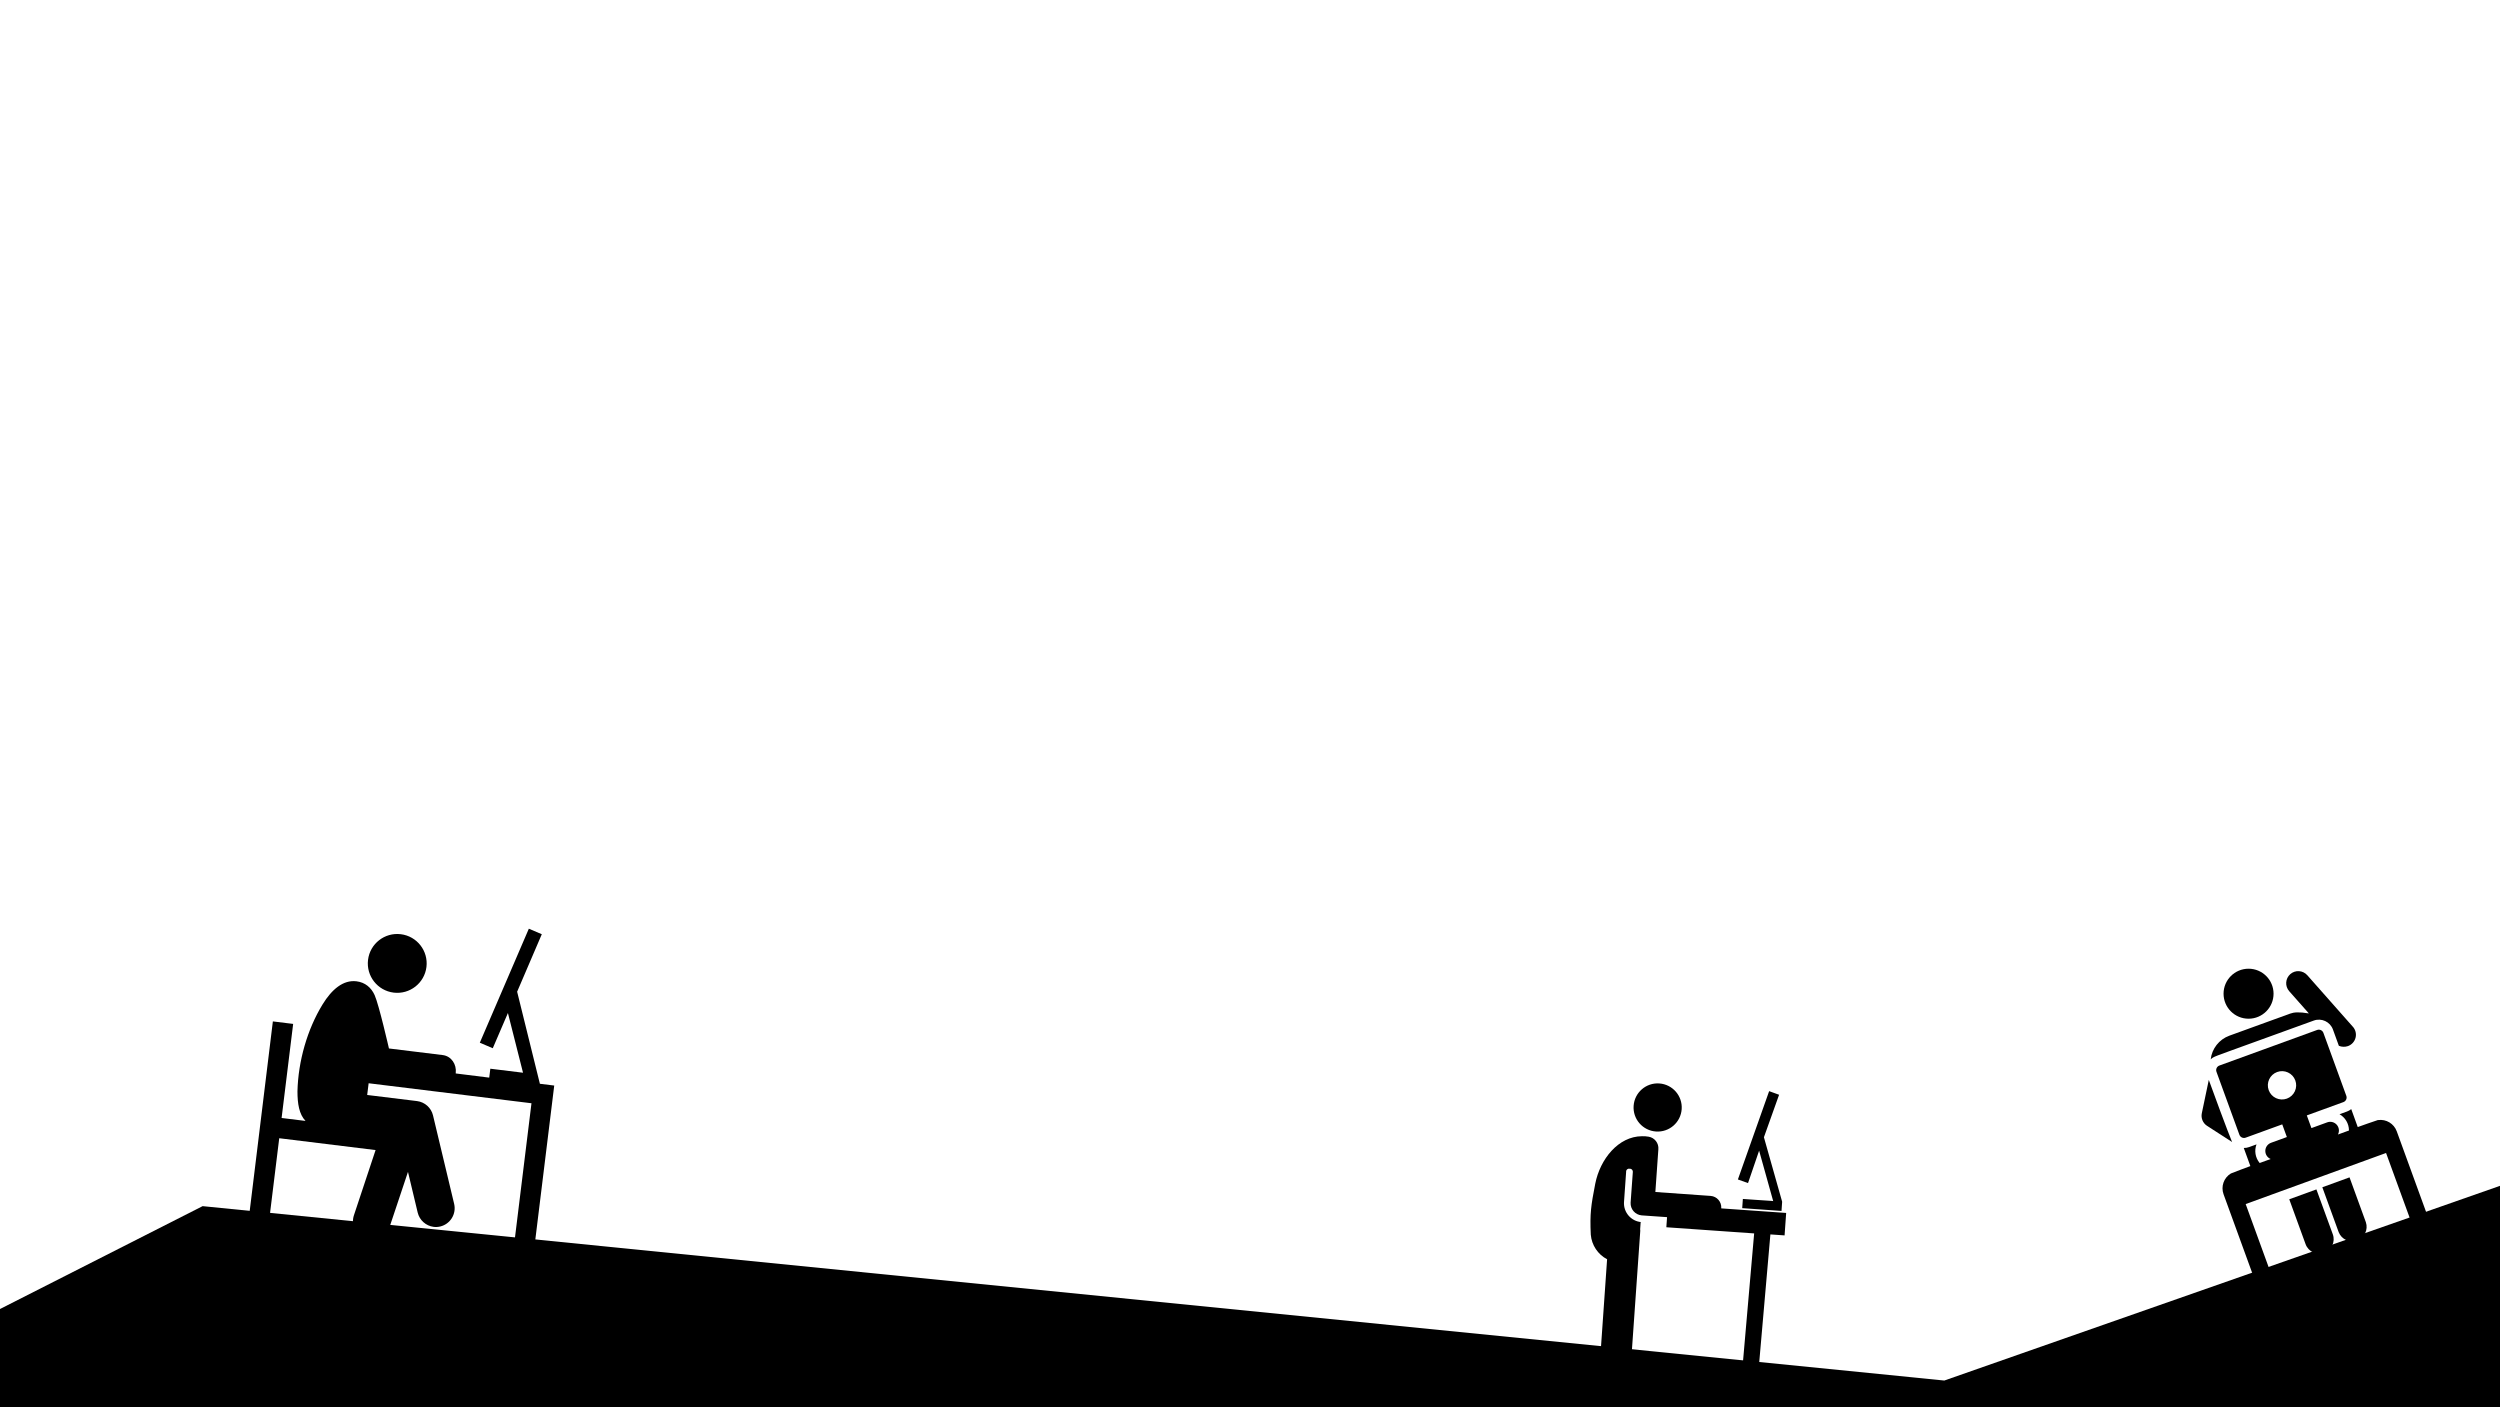
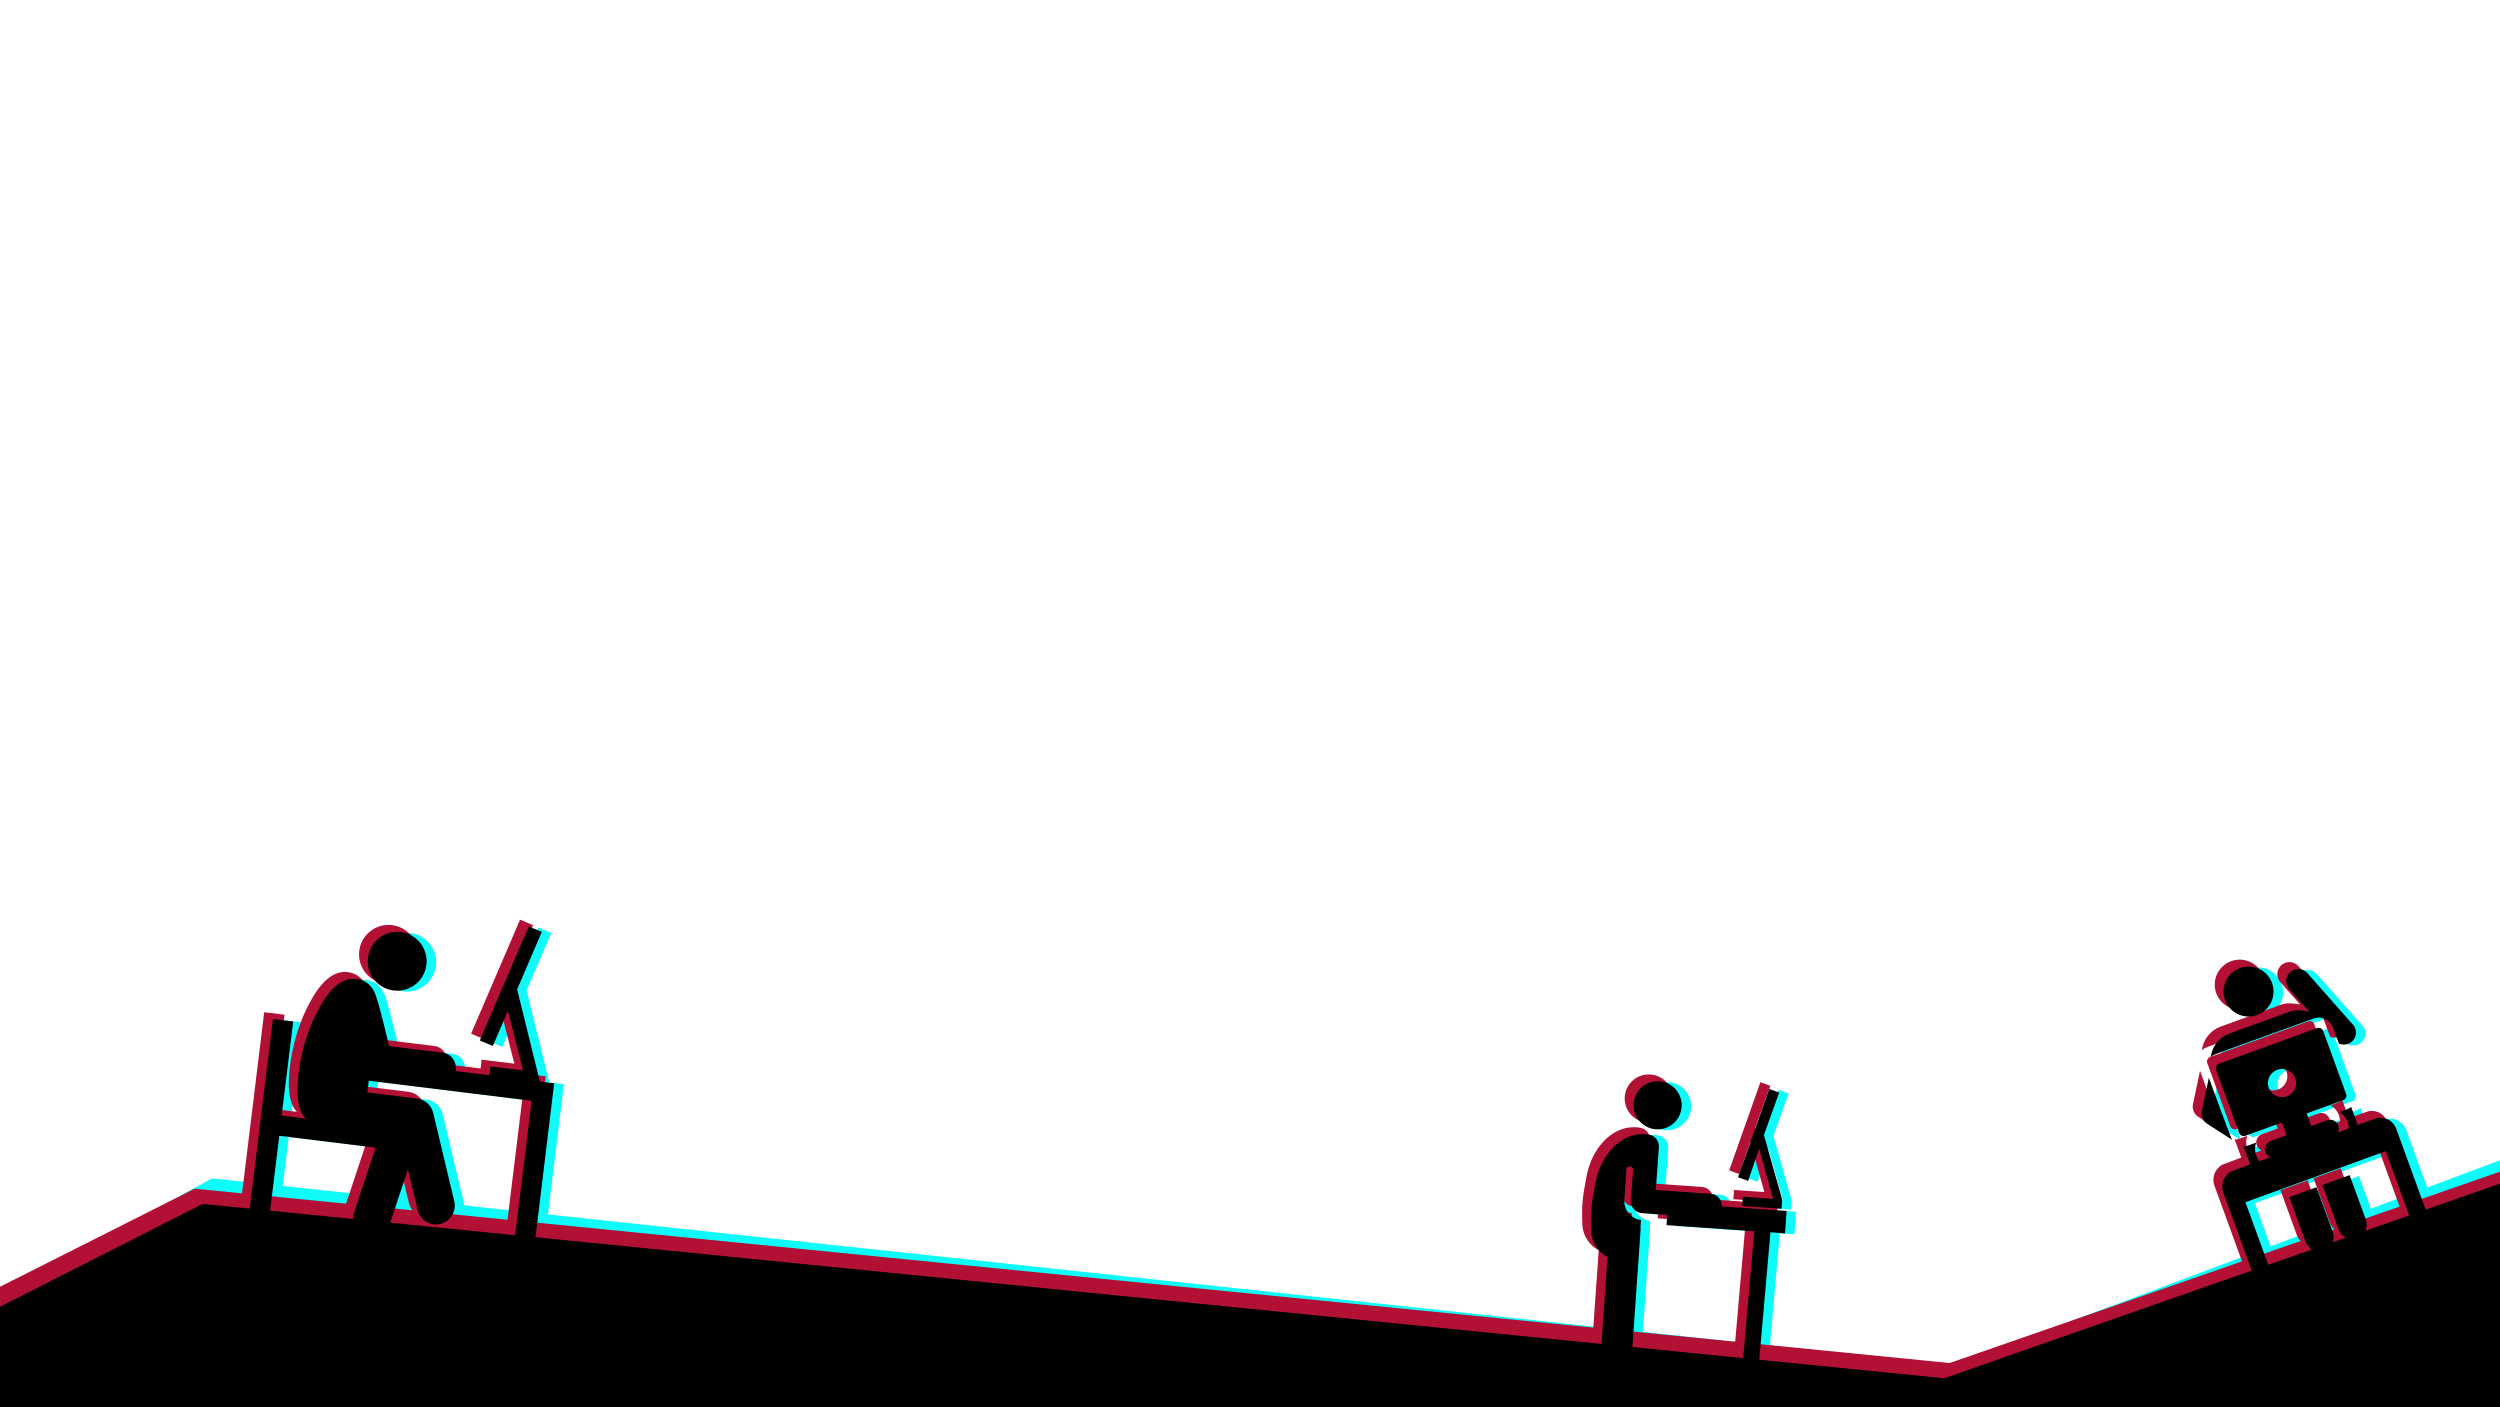
- <svg xmlns="http://www.w3.org/2000/svg" id="Layer_1" data-name="Layer 1" viewBox="0 0 1920 1080">
-   <path id="Path_11" data-name="Path 11" d="M0,1005.32l155.61-79,1337.62,133.93L1920,910.72V1211H0Z" />
-   <path id="work-on-computer-employee-software-engineer-programmer-svgrepo-com" d="M307.84,717.47a22.6,22.6,0,1,1-25.19,19.68h0a22.57,22.57,0,0,1,25.14-19.68ZM414.63,832.34,397.2,761.79h-.1l19-44.31-9.95-4.24-37.65,87.56,9.95,4.24L390.08,778l11.6,45.85-25.11-3.08-.84,6.85L350,824.41l0-.3c.81-6.65-3.34-13-10-13.82l-41.29-5.07s-7.67-33.58-11-41c-2.62-5.76-7.27-9.76-13.92-10.58-10.22-1.25-19,6.23-26.06,17.76-11.71,19.11-18.74,43.54-19.28,66.75,0,9.46,1.27,17.58,6.18,22.72l-18.36-2.26,8.87-72.25-15.58-1.92L190.47,940.63l15.58,1.91,8.4-68.38,74,9.09-16.61,50a14.43,14.43,0,0,0,27.34,9.27,1.09,1.09,0,0,0,0-.17L313.33,900l7.45,31.24a14.52,14.52,0,0,0,12.26,11,14.19,14.19,0,0,0,5.07-.29,14.44,14.44,0,0,0,10.69-17.32l-16.24-68a14.5,14.5,0,0,0-12.25-11L282,840.94l1.11-9,125.06,15.36L393.64,965.58l15.58,1.91L425.65,833.7Z" />
-   <g id="programmer-svgrepo-com">
-     <g id="Group_5" data-name="Group 5">
-       <g id="Group_4" data-name="Group 4">
-         <path id="Path_1" data-name="Path 1" d="M1758.15,921.06l12.55,34.47a11.11,11.11,0,0,0,20.89-7.6L1779,913.46Z" />
+ <svg xmlns="http://www.w3.org/2000/svg" version="1.1" id="Layer_1" x="0px" y="0px" viewBox="0 0 1920 1080" style="enable-background:new 0 0 1920 1080;" xml:space="preserve">
+   <style type="text/css">
+ 	.st0{fill:#0FFBF9;}
+ 	.st1{fill:#B21135;}
+ </style>
+   <g>
+     <path id="Path_11_2_" class="st0" d="M7.3,989.6L162.9,905l1337.6,143.5l426.8-160.2V1210H7.3V989.6z" />
+     <path id="work-on-computer-employee-software-engineer-programmer-svgrepo-com_2_" class="st0" d="M315.1,716.5   c12.4,1.5,21.2,12.8,19.7,25.2c-1.5,12.4-12.8,21.2-25.2,19.7c-12.4-1.5-21.2-12.8-19.7-25.2l0,0   C291.5,723.8,302.7,715,315.1,716.5C315.1,716.5,315.1,716.5,315.1,716.5L315.1,716.5z M421.9,831.4l-17.4-70.6h-0.1l19-44.3   l-10-4.2l-37.6,87.6l10,4.2l11.6-27l11.6,45.8l-25.1-3.1l-0.8,6.8l-25.7-3.2v-0.3c0.8-6.7-3.3-13-10-13.8l-41.3-5.1   c0,0-7.7-33.6-11-41c-2.6-5.8-7.3-9.8-13.9-10.6c-10.2-1.3-19,6.2-26.1,17.8c-11.7,19.1-18.7,43.5-19.3,66.8   c0,9.5,1.3,17.6,6.2,22.7l-18.4-2.3l8.9-72.3l-15.6-1.9l-19.1,156.2l15.6,1.9l8.4-68.4l74,9.1l-16.6,50c-2.6,7.5,1.5,15.7,9,18.3   c7.5,2.6,15.7-1.5,18.3-9l0,0c0-0.1,0-0.1,0-0.2l14.1-42.4l7.5,31.2c1.4,5.9,6.3,10.2,12.3,11c1.7,0.2,3.4,0.1,5.1-0.3   c7.7-1.9,12.5-9.6,10.7-17.3l-16.2-68c-1.4-5.9-6.3-10.2-12.3-11l-38.3-4.7l1.1-9l125.1,15.4l-14.5,118.3l15.6,1.9l16.4-133.8   L421.9,831.4z" />
+     <g id="programmer-svgrepo-com_2_">
+       <g id="Group_5_2_">
+         <g id="Group_4_2_">
+           <path id="Path_1_2_" class="st0" d="M1765.4,920.1l12.6,34.5c2.1,5.8,8.5,8.7,14.2,6.6s8.7-8.5,6.6-14.2l0,0l-12.6-34.5      L1765.4,920.1z" />
+         </g>
+       </g>
+       <g id="Group_7_2_">
+         <g id="Group_6_2_">
+           <path id="Path_2_2_" class="st0" d="M1790.8,910.8l12.6,34.5c2.2,5.7,8.7,8.5,14.4,6.3c5.5-2.2,8.4-8.3,6.5-13.9l-12.6-34.5      L1790.8,910.8z" />
+         </g>
+       </g>
+       <g id="Group_9_2_">
+         <g id="Group_8_2_">
+           <path id="Path_3_2_" class="st0" d="M1703.7,828.4l-5.4,25.6c-0.8,3.7,0.8,7.6,4,9.7c16.7,10.8,18.8,12.2,19.2,12.4      C1721.5,876.1,1717.2,865.6,1703.7,828.4z" />
+         </g>
+       </g>
+       <g id="Group_11_2_">
+         <g id="Group_10_2_">
+           <path id="Path_4_2_" class="st0" d="M1814.3,787.6l-35-39.6c-3.4-3.8-9.2-4.2-13.1-0.8c-3.8,3.4-4.2,9.2-0.8,13.1l15.1,17.1      c-7.7-1.3-11.5-0.9-14.3,0.1l-46.8,17c-7.8,2.9-13.3,9.9-14.3,18.2c2.4-2.3,1.5-1.6,33-13.1l46.2-16.7      c5.9-2.2,12.5,0.9,14.7,6.8l4.6,12.5c2.2,0.9,4.7,1,7,0.2c4.8-1.7,7.3-7.1,5.5-11.9C1815.7,789.5,1815.1,788.5,1814.3,787.6      L1814.3,787.6z" />
+         </g>
+       </g>
+       <g id="Group_13_2_">
+         <g id="Group_12_2_">
+           <path id="Path_5_2_" class="st0" d="M1833.7,859.2L1833.7,859.2l-0.4,0.1c-0.8,0.1-15.3,5.3-15.3,5.3l-5-13.8      c-1,0.8-2.1,1.4-3.3,1.9l-5.7,2.1c4.4,2.5,7.2,7.2,7.2,12.3c0,0.1,0,0.2,0,0.2l-8.4,3.1c1.7-3.3,0.4-7.3-2.9-9      c-1.7-0.9-3.6-1-5.4-0.3l-12.1,4.4l-3.6-9.7l28.1-10.2c1.9-0.7,3-2.9,2.2-4.8c0,0,0,0,0,0l0,0l-17.6-48.3      c-0.7-1.9-2.9-3-4.8-2.2l0,0l-75.1,27.3c-2,0.7-3,2.9-2.3,4.8c0,0,0,0,0,0l0,0l17.6,48.3c0.7,2,2.9,3,4.8,2.3c0,0,0,0,0,0l0,0      l28.1-10.2l3.6,9.7l-12.1,4.4c-3.5,1.3-5.3,5.1-4,8.6c0.6,1.8,2,3.2,3.7,3.9l-8.4,3.1l-0.2-0.2c-3.2-4-4.1-9.3-2.3-14.1      l-5.7,2.1c-1.3,0.5-2.7,0.7-4.1,0.7l5.1,13.9c0,0-14.1,5.2-14.8,5.6l-0.2,0.1l0,0c-5.4,3.3-7.8,10-5.6,15.9l24.6,67.6      c1.3,3.5,5.1,5.3,8.6,4c3.5-1.3,5.3-5.1,4-8.6l0,0l-20.2-55.5l107.8-39.2L1860,940c1.3,3.5,5.1,5.3,8.6,4c3.5-1.3,5.3-5.1,4-8.6      l0,0l-24.6-67.6C1845.9,862,1839.9,858.4,1833.7,859.2z M1763.6,842.8c-5.6,2-11.9-0.9-13.9-6.5c-2-5.6,0.9-11.9,6.5-13.9      c5.6-2,11.8,0.8,13.9,6.5l0,0C1772.2,834.4,1769.3,840.7,1763.6,842.8C1763.6,842.8,1763.6,842.8,1763.6,842.8z" />
+         </g>
+       </g>
+       <g id="Group_15_2_">
+         <g id="Group_14_2_">
+           <circle id="Ellipse_1_2_" class="st0" cx="1734.2" cy="762.2" r="19.2" />
+         </g>
      </g>
    </g>
-     <g id="Group_7" data-name="Group 7">
-       <g id="Group_6" data-name="Group 6">
-         <path id="Path_2" data-name="Path 2" d="M1783.55,911.82l12.55,34.47a11.12,11.12,0,0,0,20.89-7.61l-12.55-34.47Z" />
+     <path id="standing-desk-work-do-programmer-svgrepo-com_2_" class="st0" d="M1366.9,947.1l-8.9,101.6l6,0.4l-0.7,9.5l-57.6-4   l0.7-9.5l39.2,2.8l8.9-101.6l-67.4-4.7l0.6-7.8l-19.5-1.4c-5-0.4-8.8-4.8-8.5-9.8l1.7-23.3c0.2-1.3-0.6-2.5-1.9-2.7c0,0,0,0,0,0   c-0.2,0-0.3,0-0.5,0c-1.2-0.3-2.5,0.5-2.7,1.8c0,0.2,0,0.4,0,0.7l-1.6,23.3c-0.5,7.9,5.5,14.7,13.3,15.3h-0.5l-0.4,5.5   c0.1,0.6,0.1,1.2,0.1,1.7l-6.6,94.7c-0.5,6.6-6.3,11.5-12.9,10.9c-6.5-0.5-11.3-6.1-10.9-12.6l5-71.8c-7.1-3.7-11.9-10.9-12.5-18.9   c-0.8-16.3,0.2-22.3,3.4-39.1c3.8-19,17.8-36.4,35.8-36.5c1.7-0.1,3.5,0.1,5.2,0.4c4.6,0.8,7.9,5,7.5,9.7l-2.3,32.8l42.4,3   c4.8,0.4,8.5,4.6,8.2,9.4v0.2l49.8,3.5l-1.2,17.3L1366.9,947.1L1366.9,947.1z M1358.3,882.7l10.8,38.7l-23.3-1.6l-0.5,7.1l30.2,2.1   l0.5-7.1l-14-49.5l11.7-32.6l-7.6-2.8l-24,67.8l7.8,2.8L1358.3,882.7z M1279.1,868c10.2,0.7,19-7,19.7-17.2s-7-19-17.2-19.7   c-10.2-0.7-19,7-19.7,17.2c0,0,0,0,0,0C1261.2,858.5,1268.9,867.3,1279.1,868C1279.1,868,1279.1,868,1279.1,868z" />
+   </g>
+   <g>
+     <path id="Path_11" class="st1" d="M-7.3,991.9l156.8-79l1347.8,133.9l430-149.5v300.3H-7.3V991.9z" />
+     <path id="work-on-computer-employee-software-engineer-programmer-svgrepo-com" class="st1" d="M301.1,710.5   c12.4,1.5,21.2,12.8,19.7,25.2c-1.5,12.4-12.8,21.2-25.2,19.7c-12.4-1.5-21.2-12.8-19.7-25.2l0,0   C277.4,717.9,288.6,709,301.1,710.5C301,710.5,301,710.5,301.1,710.5L301.1,710.5z M407.9,825.4l-17.4-70.6h-0.1l19-44.3l-10-4.2   l-37.6,87.6l10,4.2l11.6-27l11.6,45.8l-25.1-3.1l-0.8,6.8l-25.7-3.2v-0.3c0.8-6.7-3.3-13-10-13.8l-41.3-5.1c0,0-7.7-33.6-11-41   c-2.6-5.8-7.3-9.8-13.9-10.6c-10.2-1.3-19,6.2-26.1,17.8c-11.7,19.1-18.7,43.5-19.3,66.8c0,9.5,1.3,17.6,6.2,22.7l-18.4-2.3   l8.9-72.3l-15.6-1.9l-19.1,156.2l15.6,1.9l8.4-68.4l74,9.1l-16.6,50c-2.6,7.5,1.5,15.7,9,18.3c7.5,2.6,15.7-1.5,18.3-9l0,0   c0-0.1,0-0.1,0-0.2l14.1-42.4l7.5,31.2c1.4,5.9,6.3,10.2,12.3,11c1.7,0.2,3.4,0.1,5.1-0.3c7.7-1.9,12.5-9.6,10.7-17.3l-16.2-68   c-1.4-5.9-6.3-10.2-12.3-11l-38.3-4.7l1.1-9l125.1,15.4l-14.5,118.3l15.6,1.9l16.4-133.8L407.9,825.4z" />
+     <g id="programmer-svgrepo-com">
+       <g id="Group_5">
+         <g id="Group_4">
+           <path id="Path_1" class="st1" d="M1751.4,914.1l12.6,34.5c2.1,5.8,8.5,8.7,14.2,6.6s8.7-8.5,6.6-14.2l0,0l-12.6-34.5      L1751.4,914.1z" />
+         </g>
+       </g>
+       <g id="Group_7">
+         <g id="Group_6">
+           <path id="Path_2" class="st1" d="M1776.8,904.9l12.6,34.5c2.2,5.7,8.7,8.5,14.4,6.3c5.5-2.2,8.4-8.3,6.5-13.9l-12.6-34.5      L1776.8,904.9z" />
+         </g>
+       </g>
+       <g id="Group_9">
+         <g id="Group_8">
+           <path id="Path_3" class="st1" d="M1689.6,822.4l-5.4,25.6c-0.8,3.7,0.8,7.6,4,9.7c16.7,10.8,18.8,12.2,19.2,12.4      C1707.5,870.1,1703.1,859.7,1689.6,822.4z" />
+         </g>
+       </g>
+       <g id="Group_11">
+         <g id="Group_10">
+           <path id="Path_4" class="st1" d="M1800.2,781.6l-35-39.6c-3.4-3.8-9.2-4.2-13.1-0.8c-3.8,3.4-4.2,9.2-0.8,13.1l15.1,17.1      c-7.7-1.3-11.5-0.9-14.3,0.1l-46.8,17c-7.8,2.9-13.3,9.9-14.3,18.2c2.4-2.3,1.5-1.6,33-13.1l46.2-16.7      c5.9-2.2,12.5,0.9,14.7,6.8l4.6,12.5c2.2,0.9,4.7,1,7,0.2c4.8-1.7,7.3-7.1,5.5-11.9C1801.6,783.5,1801,782.5,1800.2,781.6      L1800.2,781.6z" />
+         </g>
+       </g>
+       <g id="Group_13">
+         <g id="Group_12">
+           <path id="Path_5" class="st1" d="M1819.6,853.3L1819.6,853.3l-0.4,0.1c-0.8,0.1-15.3,5.3-15.3,5.3l-5-13.8      c-1,0.8-2.1,1.4-3.3,1.9l-5.7,2.1c4.4,2.5,7.2,7.2,7.2,12.3c0,0.1,0,0.2,0,0.2l-8.4,3.1c1.7-3.3,0.4-7.3-2.9-9      c-1.7-0.9-3.6-1-5.4-0.3l-12.1,4.4l-3.6-9.7l28.1-10.2c1.9-0.7,3-2.9,2.2-4.8c0,0,0,0,0,0l0,0l-17.6-48.3      c-0.7-1.9-2.9-3-4.8-2.2l0,0l-75.1,27.3c-2,0.7-3,2.9-2.3,4.8c0,0,0,0,0,0l0,0l17.6,48.3c0.7,2,2.9,3,4.8,2.3c0,0,0,0,0,0l0,0      l28.1-10.2l3.6,9.7l-12.1,4.4c-3.5,1.3-5.3,5.1-4,8.6c0.6,1.8,2,3.2,3.7,3.9l-8.4,3.1l-0.2-0.2c-3.2-4-4.1-9.3-2.3-14.1      l-5.7,2.1c-1.3,0.5-2.7,0.7-4.1,0.7l5.1,13.9c0,0-14.1,5.2-14.8,5.6l-0.2,0.1l0,0c-5.4,3.3-7.8,10-5.6,15.9l24.6,67.6      c1.3,3.5,5.1,5.3,8.6,4c3.5-1.3,5.3-5.1,4-8.6l0,0l-20.2-55.5l107.8-39.2l20.2,55.5c1.3,3.5,5.1,5.3,8.6,4      c3.5-1.3,5.3-5.1,4-8.6l0,0l-24.6-67.6C1831.8,856,1825.8,852.4,1819.6,853.3z M1749.5,836.8c-5.6,2-11.9-0.9-13.9-6.5      c-2-5.6,0.9-11.9,6.5-13.9c5.6-2,11.8,0.8,13.9,6.5l0,0C1758.1,828.5,1755.2,834.7,1749.5,836.8      C1749.6,836.8,1749.5,836.8,1749.5,836.8z" />
+         </g>
+       </g>
+       <g id="Group_15">
+         <g id="Group_14">
+           <circle id="Ellipse_1" class="st1" cx="1720.1" cy="756.2" r="19.2" />
+         </g>
      </g>
    </g>
-     <g id="Group_9" data-name="Group 9">
-       <g id="Group_8" data-name="Group 8">
-         <path id="Path_3" data-name="Path 3" d="M1696.36,829.36,1691,854.94a9.27,9.27,0,0,0,4,9.69c16.73,10.83,18.85,12.2,19.23,12.43C1714.24,877.07,1709.88,866.58,1696.36,829.36Z" />
+     <path id="standing-desk-work-do-programmer-svgrepo-com" class="st1" d="M1352.9,941.2l-8.9,101.6l6,0.4l-0.7,9.5l-57.6-4l0.7-9.5   l39.2,2.8l8.9-101.6l-67.4-4.7l0.6-7.8l-19.5-1.4c-5-0.4-8.8-4.8-8.5-9.8l1.7-23.3c0.2-1.3-0.6-2.5-1.9-2.7c0,0,0,0,0,0   c-0.2,0-0.3,0-0.5,0c-1.2-0.3-2.5,0.5-2.7,1.8c0,0.2,0,0.4,0,0.7l-1.6,23.3c-0.5,7.9,5.5,14.7,13.3,15.3h-0.5l-0.4,5.5   c0.1,0.6,0.1,1.2,0.1,1.7l-6.6,94.7c-0.5,6.6-6.3,11.5-12.9,10.9c-6.5-0.5-11.3-6.1-10.9-12.6l5-71.8c-7.1-3.7-11.9-10.9-12.5-18.9   c-0.8-16.3,0.2-22.3,3.4-39.1c3.8-19,17.8-36.4,35.8-36.5c1.7-0.1,3.5,0.1,5.2,0.4c4.6,0.8,7.9,5,7.5,9.7l-2.3,32.8l42.4,3   c4.8,0.4,8.5,4.6,8.2,9.4v0.2l49.8,3.5l-1.2,17.3L1352.9,941.2L1352.9,941.2z M1344.2,876.8l10.8,38.7l-23.3-1.6l-0.5,7.1l30.2,2.1   l0.5-7.1l-14-49.5l11.7-32.6l-7.6-2.8l-24,67.8l7.8,2.8L1344.2,876.8z M1265,862.1c10.2,0.7,19-7,19.7-17.2s-7-19-17.2-19.7   c-10.2-0.7-19,7-19.7,17.2c0,0,0,0,0,0C1247.1,852.5,1254.8,861.4,1265,862.1C1265,862.1,1265,862.1,1265,862.1z" />
+   </g>
+   <g>
+     <path id="Path_11_1_" d="M0,1003.6l155.6-79l1337.6,133.9L1920,909v300.3H0V1003.6z" />
+     <path id="work-on-computer-employee-software-engineer-programmer-svgrepo-com_1_" d="M307.8,715.8c12.4,1.5,21.2,12.8,19.7,25.2   c-1.5,12.4-12.8,21.2-25.2,19.7c-12.4-1.5-21.2-12.8-19.7-25.2l0,0C284.2,723.1,295.4,714.3,307.8,715.8   C307.8,715.8,307.8,715.8,307.8,715.8L307.8,715.8z M414.6,830.6l-17.4-70.6h-0.1l19-44.3l-10-4.2l-37.6,87.6l10,4.2l11.6-27   l11.6,45.8l-25.1-3.1l-0.8,6.8l-25.7-3.2v-0.3c0.8-6.7-3.3-13-10-13.8l-41.3-5.1c0,0-7.7-33.6-11-41c-2.6-5.8-7.3-9.8-13.9-10.6   c-10.2-1.3-19,6.2-26.1,17.8c-11.7,19.1-18.7,43.5-19.3,66.8c0,9.5,1.3,17.6,6.2,22.7l-18.4-2.3l8.9-72.3l-15.6-1.9l-19.1,156.2   l15.6,1.9l8.4-68.4l74,9.1l-16.6,50c-2.6,7.5,1.5,15.7,9,18.3c7.5,2.6,15.7-1.5,18.3-9l0,0c0-0.1,0-0.1,0-0.2l14.1-42.4l7.5,31.2   c1.4,5.9,6.3,10.2,12.3,11c1.7,0.2,3.4,0.1,5.1-0.3c7.7-1.9,12.5-9.6,10.7-17.3l-16.2-68c-1.4-5.9-6.3-10.2-12.3-11l-38.3-4.7   l1.1-9l125.1,15.4l-14.5,118.3l15.6,1.9L425.6,832L414.6,830.6z" />
+     <g id="programmer-svgrepo-com_1_">
+       <g id="Group_5_1_">
+         <g id="Group_4_1_">
+           <path id="Path_1_1_" d="M1758.2,919.4l12.6,34.5c2.1,5.8,8.5,8.7,14.2,6.6s8.7-8.5,6.6-14.2l0,0l-12.6-34.5L1758.2,919.4z" />
+         </g>
+       </g>
+       <g id="Group_7_1_">
+         <g id="Group_6_1_">
+           <path id="Path_2_1_" d="M1783.6,910.1l12.6,34.5c2.2,5.7,8.7,8.5,14.4,6.3c5.5-2.2,8.4-8.3,6.5-13.9l-12.6-34.5L1783.6,910.1z" />
+         </g>
+       </g>
+       <g id="Group_9_1_">
+         <g id="Group_8_1_">
+           <path id="Path_3_1_" d="M1696.4,827.7l-5.4,25.6c-0.8,3.7,0.8,7.6,4,9.7c16.7,10.8,18.8,12.2,19.2,12.4      C1714.2,875.4,1709.9,864.9,1696.4,827.7z" />
+         </g>
+       </g>
+       <g id="Group_11_1_">
+         <g id="Group_10_1_">
+           <path id="Path_4_1_" d="M1807,786.9l-35-39.6c-3.4-3.8-9.2-4.2-13.1-0.8c-3.8,3.4-4.2,9.2-0.8,13.1l15.1,17.1      c-7.7-1.3-11.5-0.9-14.3,0.1l-46.8,17c-7.8,2.9-13.3,9.9-14.3,18.2c2.4-2.3,1.5-1.6,33-13.1l46.2-16.7      c5.9-2.2,12.5,0.9,14.7,6.8l4.6,12.5c2.2,0.9,4.7,1,7,0.2c4.8-1.7,7.3-7.1,5.5-11.9C1808.4,788.7,1807.8,787.7,1807,786.9      L1807,786.9z" />
+         </g>
+       </g>
+       <g id="Group_13_1_">
+         <g id="Group_12_1_">
+           <path id="Path_5_1_" d="M1826.4,858.5L1826.4,858.5l-0.4,0.1c-0.8,0.1-15.3,5.3-15.3,5.3l-5-13.8c-1,0.8-2.1,1.4-3.3,1.9      l-5.7,2.1c4.4,2.5,7.2,7.2,7.2,12.3c0,0.1,0,0.2,0,0.2l-8.4,3.1c1.7-3.3,0.4-7.3-2.9-9c-1.7-0.9-3.6-1-5.4-0.3l-12.1,4.4      l-3.6-9.7l28.1-10.2c1.9-0.7,3-2.9,2.2-4.8c0,0,0,0,0,0l0,0l-17.6-48.3c-0.7-1.9-2.9-3-4.8-2.2l0,0l-75.1,27.3      c-2,0.7-3,2.9-2.3,4.8c0,0,0,0,0,0l0,0l17.6,48.3c0.7,2,2.9,3,4.8,2.3c0,0,0,0,0,0l0,0l28.1-10.2l3.6,9.7l-12.1,4.4      c-3.5,1.3-5.3,5.1-4,8.6c0.6,1.8,2,3.2,3.7,3.9l-8.4,3.1l-0.2-0.2c-3.2-4-4.1-9.3-2.3-14.1l-5.7,2.1c-1.3,0.5-2.7,0.7-4.1,0.7      l5.1,13.9c0,0-14.1,5.2-14.8,5.6l-0.2,0.1l0,0c-5.4,3.3-7.8,10-5.6,15.9l24.6,67.6c1.3,3.5,5.1,5.3,8.6,4c3.5-1.3,5.3-5.1,4-8.6      l0,0l-20.2-55.5l107.8-39.2l20.2,55.5c1.3,3.5,5.1,5.3,8.6,4c3.5-1.3,5.3-5.1,4-8.6l0,0l-24.6-67.6      C1838.6,861.3,1832.6,857.7,1826.4,858.5z M1756.3,842c-5.6,2-11.9-0.9-13.9-6.5c-2-5.6,0.9-11.9,6.5-13.9      c5.6-2,11.8,0.8,13.9,6.5l0,0C1764.9,833.7,1762,839.9,1756.3,842C1756.3,842,1756.3,842,1756.3,842z" />
+         </g>
+       </g>
+       <g id="Group_15_1_">
+         <g id="Group_14_1_">
+           <circle id="Ellipse_1_1_" cx="1726.9" cy="761.5" r="19.2" />
+         </g>
      </g>
    </g>
-     <g id="Group_11" data-name="Group 11">
-       <g id="Group_10" data-name="Group 10">
-         <path id="Path_4" data-name="Path 4" d="M1807,788.56l-35-39.59a9.26,9.26,0,0,0-13.89,12.26l15.09,17.08c-7.65-1.28-11.47-.91-14.29.12l-46.82,17a22,22,0,0,0-14.28,18.18c2.36-2.29,1.52-1.62,33-13.08L1777,783.79a11.48,11.48,0,0,1,14.69,6.85l4.56,12.55a10,10,0,0,0,7,.21,9.26,9.26,0,0,0,3.78-14.84Z" />
-       </g>
-     </g>
-     <g id="Group_13" data-name="Group 13">
-       <g id="Group_12" data-name="Group 12">
-         <path id="Path_5" data-name="Path 5" d="M1826.37,860.21l0-.08-.37.14c-.78.13-15.25,5.31-15.25,5.31l-5-13.79a11.22,11.22,0,0,1-3.3,1.87l-5.69,2.07A14.35,14.35,0,0,1,1804,868a1.77,1.77,0,0,1,0,.23l-8.45,3.07a6.68,6.68,0,0,0-8.23-9.34l-12.14,4.42-3.55-9.74,28.1-10.23a3.75,3.75,0,0,0,2.24-4.82h0l-17.59-48.34a3.76,3.76,0,0,0-4.82-2.24h0l-75.06,27.32a3.76,3.76,0,0,0-2.25,4.82h0l17.6,48.33a3.76,3.76,0,0,0,4.82,2.25h0l28.09-10.22,3.55,9.73-12.14,4.42a6.69,6.69,0,0,0-.3,12.46l-8.44,3.07-.15-.18a14.36,14.36,0,0,1-2.29-14.12l-5.69,2.07a11.37,11.37,0,0,1-4.08.69l5.06,13.91s-14.11,5.21-14.79,5.61l-.19.07,0,0a13.34,13.34,0,0,0-5.61,15.94l24.59,67.56a6.69,6.69,0,0,0,12.58-4.57l-20.18-55.45,107.81-39.23L1852.72,941a6.69,6.69,0,0,0,12.58-4.57l-24.59-67.57A13.33,13.33,0,0,0,1826.37,860.21Zm-70.08-16.46a10.88,10.88,0,1,1,6.5-14h0A10.88,10.88,0,0,1,1756.29,843.75Z" />
-       </g>
-     </g>
-     <g id="Group_15" data-name="Group 15">
-       <g id="Group_14" data-name="Group 14">
-         <circle id="Ellipse_1" data-name="Ellipse 1" cx="1726.89" cy="763.17" r="19.2" />
-       </g>
-     </g>
+     <path id="standing-desk-work-do-programmer-svgrepo-com_1_" d="M1359.7,946.4l-8.9,101.6l6,0.4l-0.7,9.5l-57.6-4l0.7-9.5l39.2,2.8   l8.9-101.6l-67.4-4.7l0.6-7.8l-19.5-1.4c-5-0.4-8.8-4.8-8.5-9.8l1.7-23.3c0.2-1.3-0.6-2.5-1.9-2.7c0,0,0,0,0,0c-0.2,0-0.3,0-0.5,0   c-1.2-0.3-2.5,0.5-2.7,1.8c0,0.2,0,0.4,0,0.7l-1.6,23.3c-0.5,7.9,5.5,14.7,13.3,15.3h-0.5l-0.4,5.5c0.1,0.6,0.1,1.2,0.1,1.7   l-6.6,94.7c-0.5,6.6-6.3,11.5-12.9,10.9c-6.5-0.5-11.3-6.1-10.9-12.6l5-71.7c-7.1-3.7-11.9-10.9-12.5-18.9   c-0.8-16.3,0.2-22.3,3.4-39.1c3.8-19,17.8-36.4,35.8-36.5c1.7-0.1,3.5,0.1,5.2,0.4c4.6,0.8,7.9,5,7.5,9.7l-2.3,32.8l42.4,3   c4.8,0.4,8.5,4.6,8.2,9.4v0.2l49.8,3.5l-1.2,17.3L1359.7,946.4L1359.7,946.4z M1351,882l10.8,38.7l-23.3-1.6l-0.5,7.1l30.2,2.1   l0.5-7.1l-14-49.5l11.7-32.6l-7.6-2.8l-24,67.8l7.8,2.8L1351,882z M1271.8,867.3c10.2,0.7,19-7,19.7-17.2s-7-19-17.2-19.7   c-10.2-0.7-19,7-19.7,17.2c0,0,0,0,0,0C1253.9,857.7,1261.6,866.6,1271.8,867.3C1271.8,867.3,1271.8,867.3,1271.8,867.3z" />
  </g>
-   <path id="standing-desk-work-do-programmer-svgrepo-com" d="M1359.65,948.09l-8.87,101.64,6,.43-.66,9.48-57.61-4,.66-9.49,39.16,2.75,8.86-101.64-67.44-4.73.55-7.76-19.49-1.36a9.34,9.34,0,0,1-8.5-9.79L1254,900.3a2.36,2.36,0,0,0-1.93-2.73,2.45,2.45,0,0,0-.48,0,2.3,2.3,0,0,0-2.72,1.76,2.35,2.35,0,0,0,0,.65l-1.64,23.28a14.54,14.54,0,0,0,13.31,15.32l-.51,0-.39,5.52a6,6,0,0,1,.05,1.74l-6.64,94.69a11.93,11.93,0,0,1-23.8-1.67l5-71.75a23.59,23.59,0,0,1-12.53-18.91c-.76-16.34.18-22.34,3.43-39.1,3.75-19,17.8-36.36,35.83-36.48a25,25,0,0,1,5.18.36,9,9,0,0,1,7.46,9.71l-2.3,32.77,42.43,3a8.85,8.85,0,0,1,8.18,9.41v.17l49.84,3.5-1.21,17.25-10.86-.76ZM1351,883.7l10.8,38.72-23.28-1.63-.5,7.07L1368.2,930l.49-7.07-14-49.52,11.65-32.63L1358.7,838l-24,67.82,7.78,2.8ZM1271.78,869a18.5,18.5,0,1,0-17.16-19.74A18.48,18.48,0,0,0,1271.78,869Z" />
</svg>
